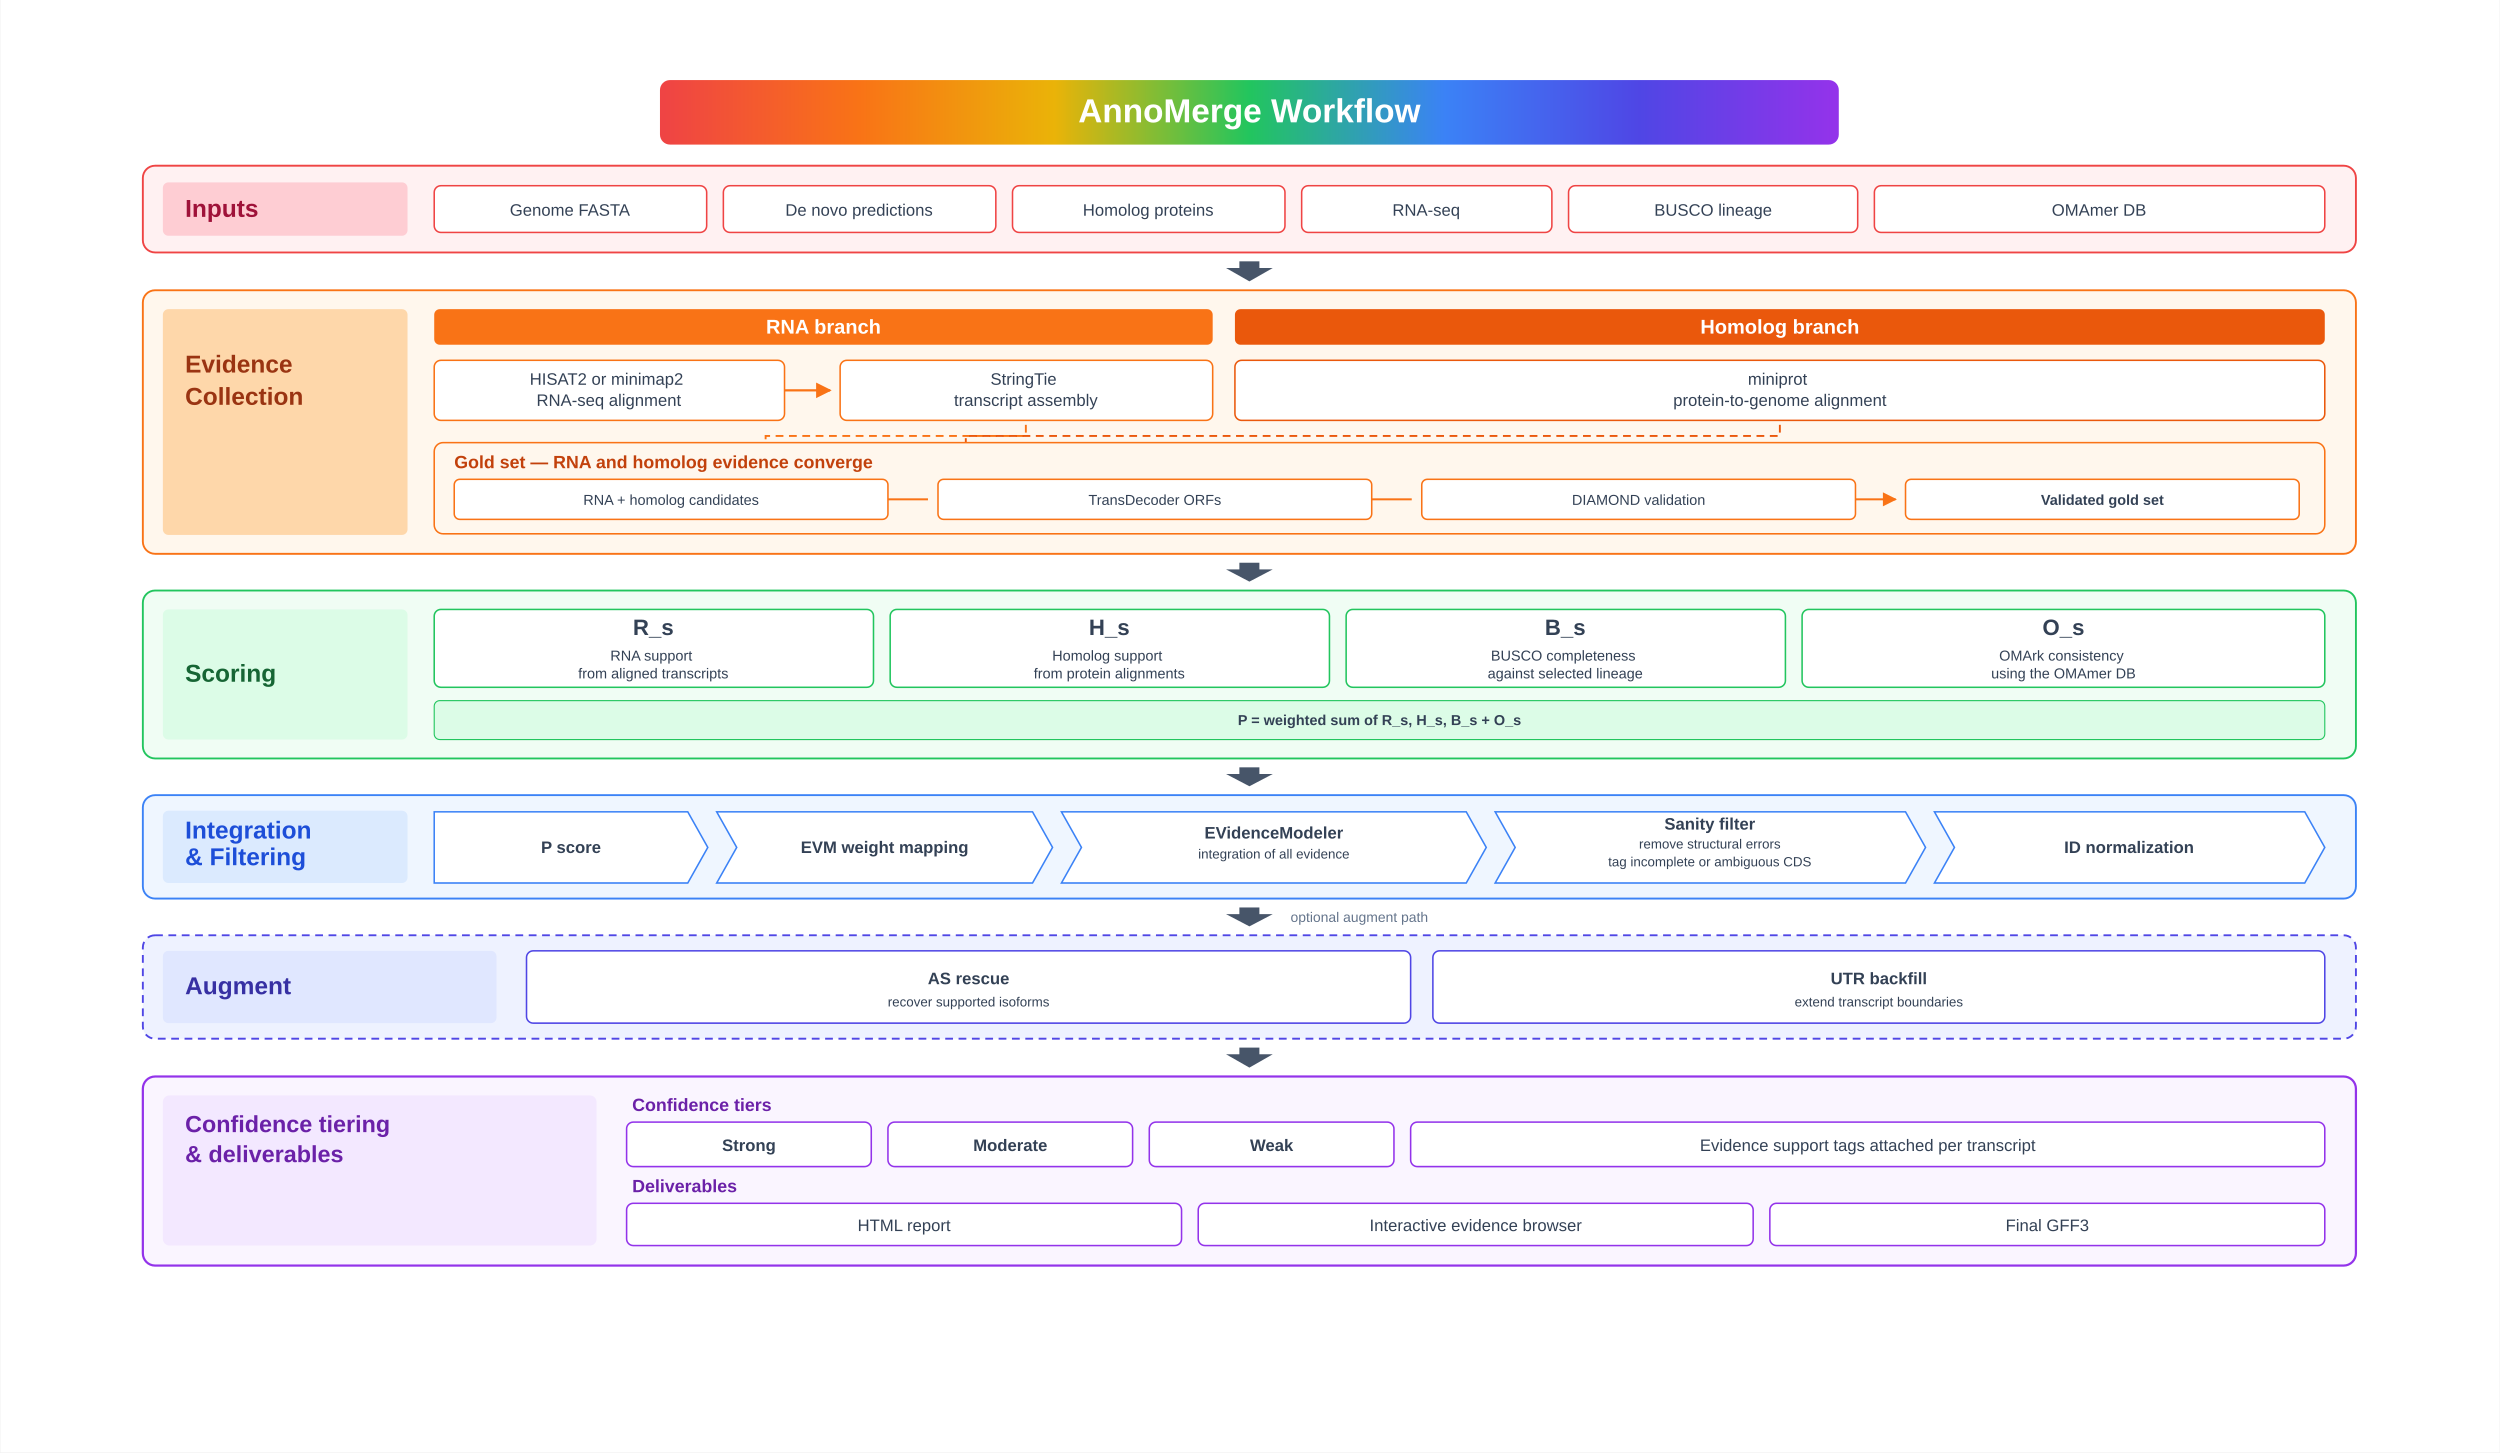
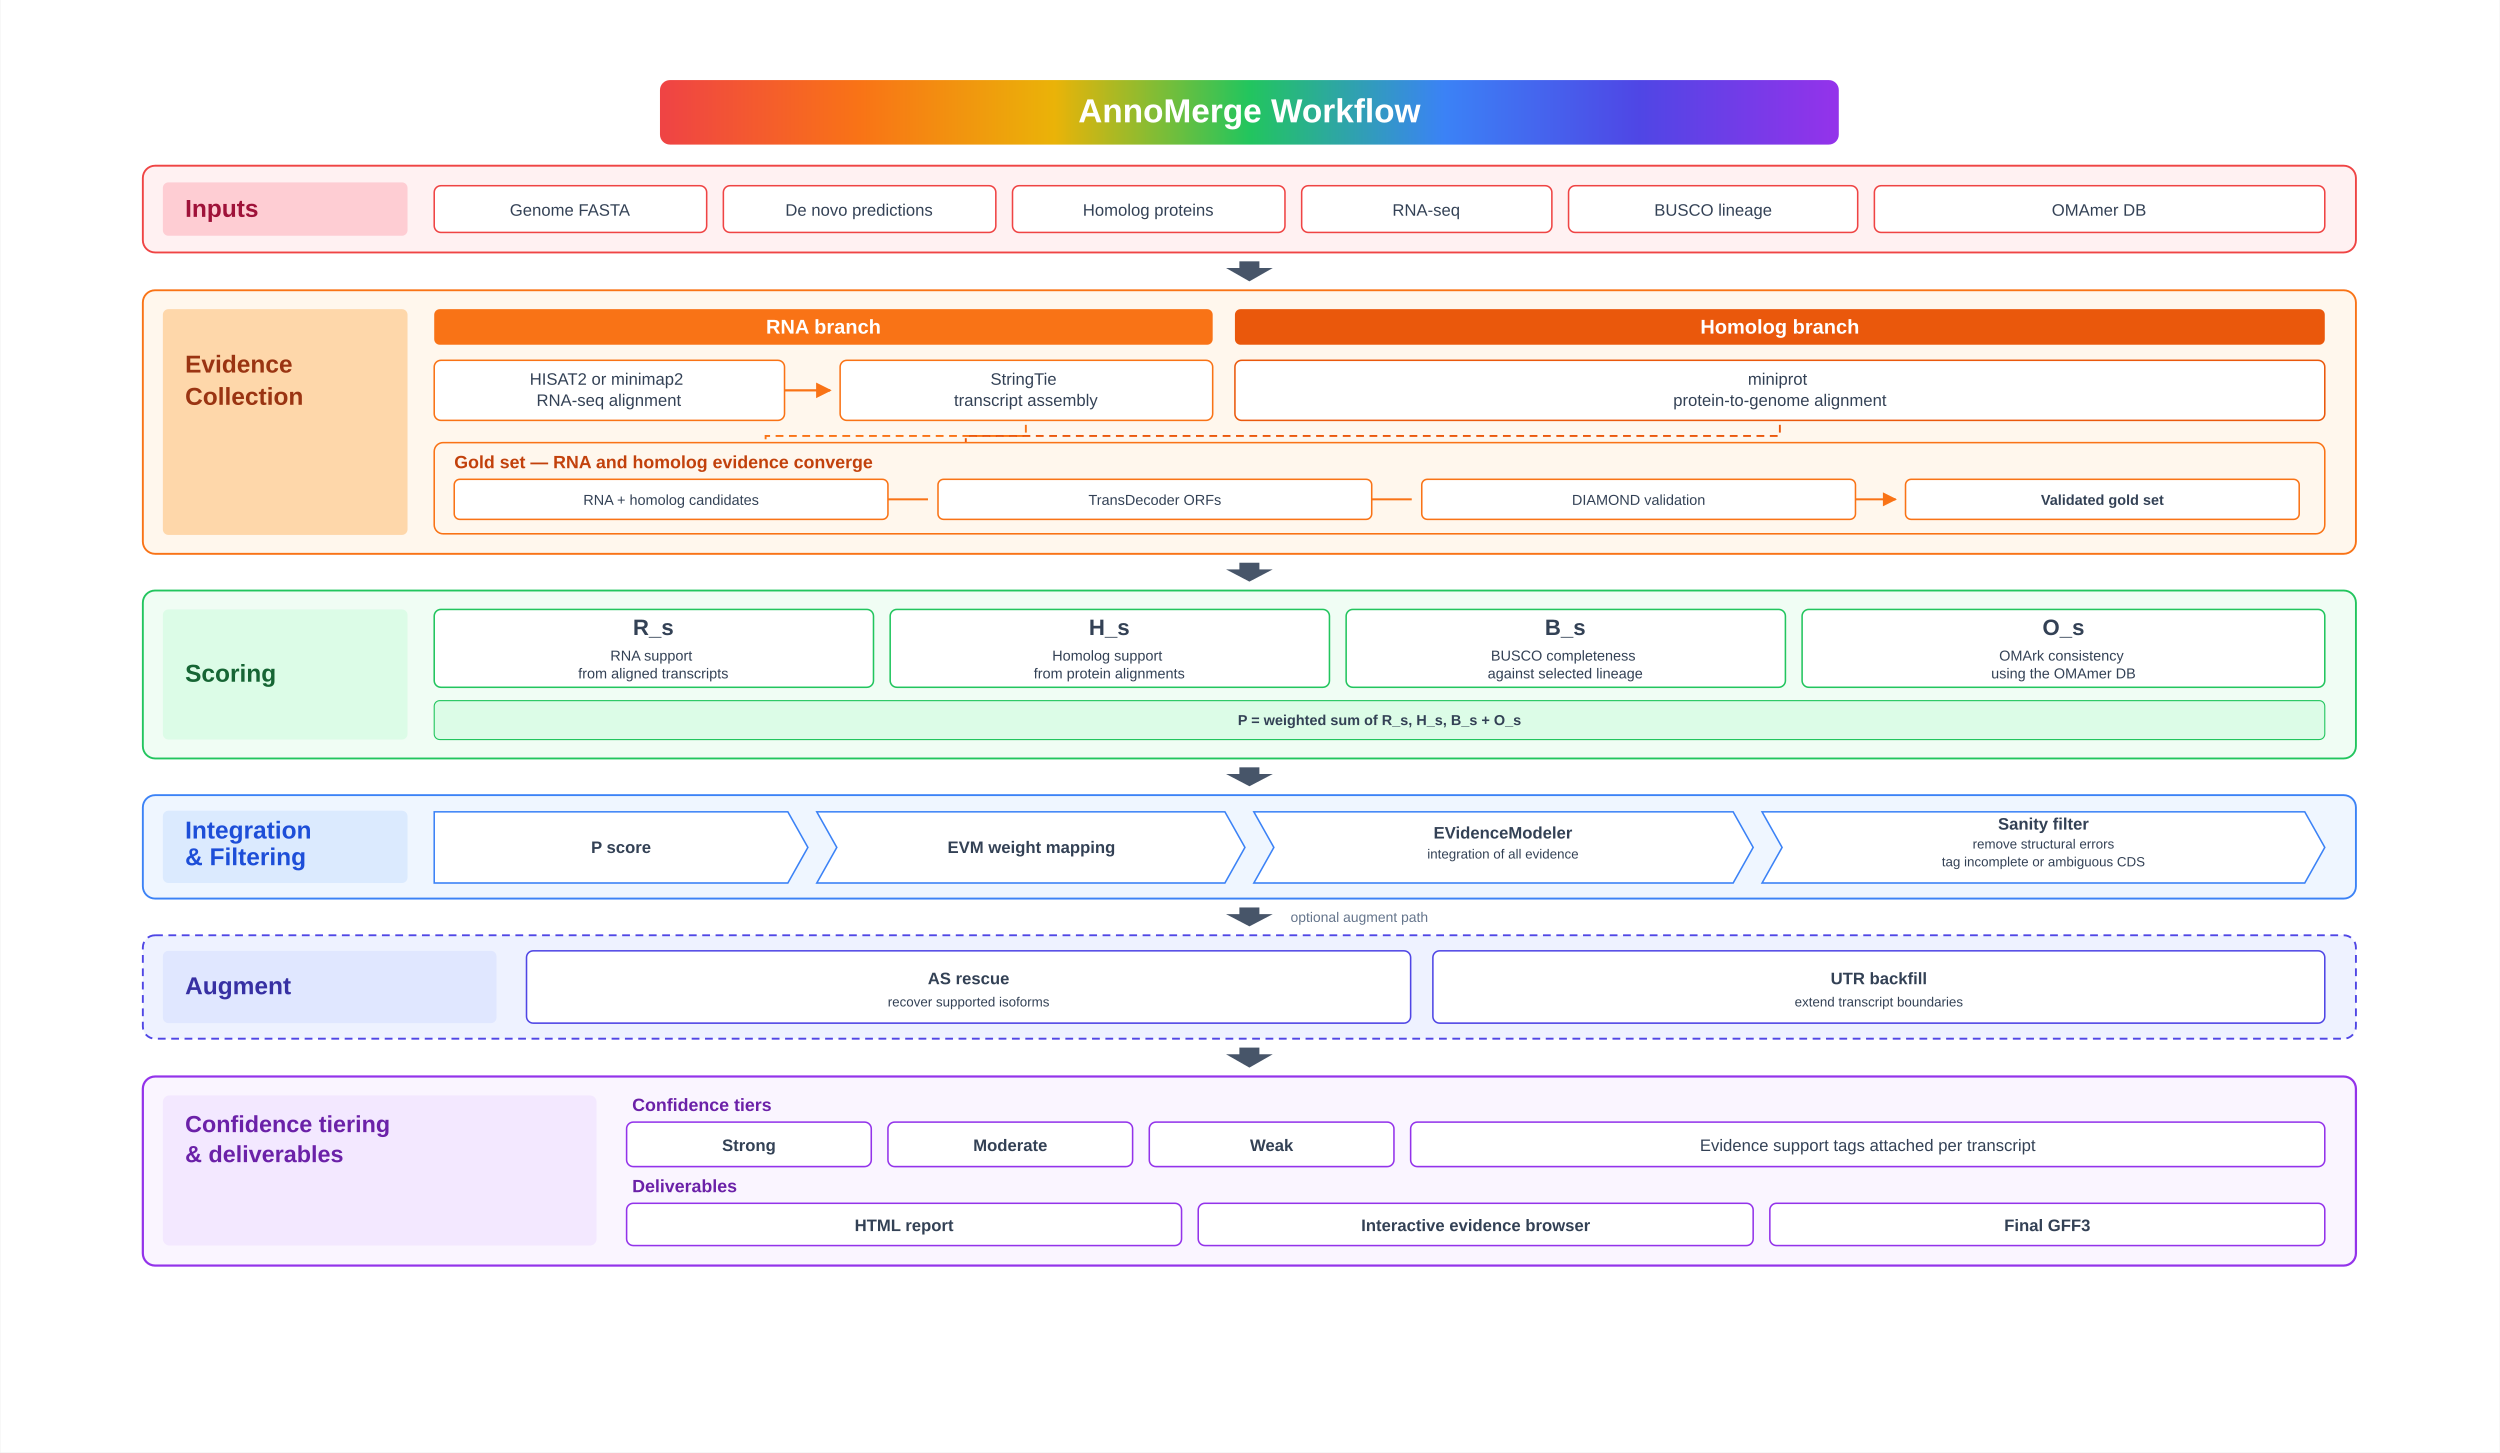
<svg xmlns="http://www.w3.org/2000/svg" width="2248" height="1306" viewBox="-48 -48 2247.111 1306" style="background-color: #FFFFFF">
  <rect x="-48" y="-48" width="2247.111" height="1306" fill="#FFFFFF" />
  <defs>
    <style>text{font-family:Arial,sans-serif;fill:#334155}.phase{stroke-width:1.7}.phase-title{font-size:22px;font-weight:700;text-anchor:start}.lane-title{font-size:18px;font-weight:700;fill:#fff;text-anchor:middle}.step{font-size:15px;text-anchor:middle}.small{font-size:13px;text-anchor:middle}.tiny{font-size:12px;text-anchor:middle}.card{fill:#fff;stroke-width:1.4}.note{font-size:12.5px;fill:#64748b}</style>
    <linearGradient id="title-gradient" x1="0%" y1="0%" x2="100%" y2="0%">
      <stop offset="0%" stop-color="#ef4444" />
      <stop offset="16.67%" stop-color="#f97316" />
      <stop offset="33.33%" stop-color="#eab308" />
      <stop offset="50%" stop-color="#22c55e" />
      <stop offset="66.67%" stop-color="#3b82f6" />
      <stop offset="83.33%" stop-color="#4f46e5" />
      <stop offset="100%" stop-color="#9333ea" />
    </linearGradient>
    <marker id="tip-main" viewBox="0 0 10 10" refX="9" refY="5" markerWidth="7" markerHeight="7" orient="auto">
      <path d="M0 0L10 5L0 10Z" fill="#475569" />
    </marker>
    <marker id="tip-blue" viewBox="0 0 10 10" refX="9" refY="5" markerWidth="7" markerHeight="7" orient="auto">
      <path d="M0 0L10 5L0 10Z" fill="#f97316" />
    </marker>
    <marker id="tip-green" viewBox="0 0 10 10" refX="9" refY="5" markerWidth="7" markerHeight="7" orient="auto">
      <path d="M0 0L10 5L0 10Z" fill="#ea580c" />
    </marker>
  </defs>
  <rect x="545" y="24" width="1060" height="58" rx="9" fill="url(#title-gradient)" />
  <text x="1075" y="62" fill="#fff" style="fill:#fff" font-size="30" font-weight="700" text-anchor="middle">AnnoMerge Workflow</text>
  <g id="phase-inputs">
    <rect x="80" y="101" width="1990" height="78" rx="11" fill="#fff1f2" stroke="#ef4444" class="phase" />
    <rect x="98" y="116" width="220" height="48" rx="5" fill="#fecdd3" />
    <text x="118" y="147" class="phase-title" style="fill:#9f1239">Inputs</text>
    <g class="card" stroke="#ef4444">
      <rect x="342" y="119" width="245" height="42" rx="6" />
      <rect x="602" y="119" width="245" height="42" rx="6" />
      <rect x="862" y="119" width="245" height="42" rx="6" />
      <rect x="1122" y="119" width="225" height="42" rx="6" />
      <rect x="1362" y="119" width="260" height="42" rx="6" />
      <rect x="1637" y="119" width="405" height="42" rx="6" />
    </g>
    <g class="step">
      <text x="464" y="146">Genome FASTA</text>
      <text x="724" y="146">De novo predictions</text>
      <text x="984" y="146">Homolog proteins</text>
      <text x="1234" y="146">RNA-seq</text>
      <text x="1492" y="146">BUSCO lineage</text>
      <text x="1839" y="146">OMAmer DB</text>
    </g>
  </g>
  <path d="M1066 187H1084V193H1096L1075 205L1054 193H1066Z" fill="#475569" />
  <g id="phase-evidence">
    <rect x="80" y="213" width="1990" height="237" rx="11" fill="#fff7ed" stroke="#f97316" class="phase" />
    <rect x="98" y="230" width="220" height="203" rx="5" fill="#fed7aa" />
    <text x="118" y="287" class="phase-title" style="fill:#9a3412">Evidence</text>
    <text x="118" y="316" class="phase-title" style="fill:#9a3412">Collection</text>
    <rect x="342" y="230" width="700" height="32" rx="5" fill="#f97316" />
    <rect x="1062" y="230" width="980" height="32" rx="5" fill="#ea580c" />
    <text x="692" y="252" class="lane-title">RNA branch</text>
    <text x="1552" y="252" class="lane-title">Homolog branch</text>
    <g class="card" stroke="#f97316">
      <rect x="342" y="276" width="315" height="54" rx="6" />
      <rect x="707" y="276" width="335" height="54" rx="6" />
    </g>
    <text x="499" y="298" class="step">
      <tspan x="499">HISAT2 or minimap2</tspan>
      <tspan x="499" dy="19">RNA-seq alignment</tspan>
    </text>
    <text x="874" y="298" class="step">
      <tspan x="874">StringTie</tspan>
      <tspan x="874" dy="19">transcript assembly</tspan>
    </text>
    <path d="M657 303H698" fill="none" stroke="#f97316" stroke-width="2" marker-end="url(#tip-blue)" />
    <g class="card" stroke="#ea580c">
      <rect x="1062" y="276" width="980" height="54" rx="6" />
    </g>
    <text x="1552" y="298" class="step">
      <tspan x="1552">miniprot</tspan>
      <tspan x="1552" dy="19">protein-to-genome alignment</tspan>
    </text>
    <path d="M874 334V344H640V372" fill="none" stroke="#f97316" stroke-width="1.7" stroke-dasharray="7 5" marker-end="url(#tip-blue)" />
    <path d="M1552 334V344H820V372" fill="none" stroke="#ea580c" stroke-width="1.7" stroke-dasharray="7 5" marker-end="url(#tip-green)" />
    <rect x="342" y="350" width="1700" height="82" rx="8" fill="#fff7ed" stroke="#f97316" stroke-width="1.4" />
    <text x="360" y="373" font-size="16" font-weight="700" text-anchor="start" style="fill:#c2410c">Gold set — RNA and homolog evidence converge</text>
    <g class="card" stroke="#f97316">
      <rect x="360" y="383" width="390" height="36" rx="5" />
      <rect x="795" y="383" width="390" height="36" rx="5" />
      <rect x="1230" y="383" width="390" height="36" rx="5" />
      <rect x="1665" y="383" width="354" height="36" rx="5" />
    </g>
    <g class="small">
      <text x="555" y="406">RNA + homolog candidates</text>
      <text x="990" y="406">TransDecoder ORFs</text>
      <text x="1425" y="406">DIAMOND validation</text>
      <text x="1842" y="406" font-weight="700">Validated gold set</text>
    </g>
    <path d="M750 401H786M1185 401H1221M1620 401H1656" fill="none" stroke="#f97316" stroke-width="1.8" marker-end="url(#tip-blue)" />
  </g>
  <path d="M1066 458H1084V464H1096L1075 475L1054 464H1066Z" fill="#475569" />
  <g id="phase-scoring">
    <rect x="80" y="483" width="1990" height="151" rx="11" fill="#f0fdf4" stroke="#22c55e" class="phase" />
    <rect x="98" y="500" width="220" height="117" rx="5" fill="#dcfce7" />
    <text x="118" y="565" class="phase-title" style="fill:#166534">Scoring</text>
    <g class="card" stroke="#22c55e">
      <rect x="342" y="500" width="395" height="70" rx="6" />
      <rect x="752" y="500" width="395" height="70" rx="6" />
      <rect x="1162" y="500" width="395" height="70" rx="6" />
      <rect x="1572" y="500" width="470" height="70" rx="6" />
    </g>
    <g class="small">
      <text x="539" y="523" font-size="20" font-weight="700">R_s</text>
      <text x="539" y="546">
        <tspan x="539">RNA support</tspan>
        <tspan x="539" dy="16">from aligned transcripts</tspan>
      </text>
      <text x="949" y="523" font-size="20" font-weight="700">H_s</text>
      <text x="949" y="546">
        <tspan x="949">Homolog support</tspan>
        <tspan x="949" dy="16">from protein alignments</tspan>
      </text>
      <text x="1359" y="523" font-size="20" font-weight="700">B_s</text>
      <text x="1359" y="546">
        <tspan x="1359">BUSCO completeness</tspan>
        <tspan x="1359" dy="16">against selected lineage</tspan>
      </text>
      <text x="1807" y="523" font-size="20" font-weight="700">O_s</text>
      <text x="1807" y="546">
        <tspan x="1807">OMArk consistency</tspan>
        <tspan x="1807" dy="16">using the OMAmer DB</tspan>
      </text>
    </g>
    <rect x="342" y="582" width="1700" height="35" rx="5" fill="#dcfce7" stroke="#22c55e" />
    <text x="1192" y="604" class="small" font-weight="700">P = weighted sum of R_s, H_s, B_s + O_s</text>
  </g>
  <path d="M1066 642H1084V648H1096L1075 659L1054 648H1066Z" fill="#475569" />
  <g id="phase-integration">
    <rect x="80" y="667" width="1990" height="93" rx="11" fill="#eff6ff" stroke="#3b82f6" class="phase" />
    <rect x="98" y="681" width="220" height="65" rx="5" fill="#dbeafe" />
    <text x="118" y="706" class="phase-title" style="fill:#1d4ed8">
      <tspan x="118">Integration</tspan>
      <tspan x="118" dy="24">&amp; Filtering</tspan>
    </text>
    <g fill="#fff" stroke="#3b82f6" stroke-width="1.4">
-       <path d="M342 682H570L588 714L570 746H342Z" />
-       <path d="M596 682H880L898 714L880 746H596L614 714Z" />
-       <path d="M906 682H1270L1288 714L1270 746H906L924 714Z" />
-       <path d="M1296 682H1665L1683 714L1665 746H1296L1314 714Z" />
-       <path d="M1691 682H2024L2042 714L2024 746H1691L1709 714Z" />
-     </g>
-     <g class="step">
-       <text x="465" y="719" font-weight="700">P score</text>
-       <text x="747" y="719" font-weight="700">EVM weight mapping</text>
-       <text x="1097" y="706" font-weight="700">EVidenceModeler</text>
-       <text x="1097" y="724" font-size="12">integration of all evidence</text>
-       <text x="1489" y="698" font-weight="700">Sanity filter</text>
-       <text x="1489" y="715" font-size="12">remove structural errors</text>
-       <text x="1489" y="731" font-size="12">tag incomplete or ambiguous CDS</text>
-       <text x="1866" y="719" font-weight="700">ID normalization</text>
+       <path d="M342 682H660L678 714L660 746H342Z" />
+       <path d="M686 682H1053L1071 714L1053 746H686L704 714Z" />
+       <path d="M1079 682H1510L1528 714L1510 746H1079L1097 714Z" />
+       <path d="M1536 682H2024L2042 714L2024 746H1536L1554 714Z" />
+     </g>
+     <g class="step">
+       <text x="510" y="719" font-weight="700">P score</text>
+       <text x="879" y="719" font-weight="700">EVM weight mapping</text>
+       <text x="1303" y="706" font-weight="700">EVidenceModeler</text>
+       <text x="1303" y="724" font-size="12">integration of all evidence</text>
+       <text x="1789" y="698" font-weight="700">Sanity filter</text>
+       <text x="1789" y="715" font-size="12">remove structural errors</text>
+       <text x="1789" y="731" font-size="12">tag incomplete or ambiguous CDS</text>
    </g>
  </g>
  <path d="M1066 768H1084V774H1096L1075 785L1054 774H1066Z" fill="#475569" />
  <text x="1112" y="781" class="note" text-anchor="start">optional augment path</text>
  <g id="phase-augment">
    <rect x="80" y="793" width="1990" height="93" rx="11" fill="#eef2ff" stroke="#4f46e5" class="phase" stroke-dasharray="7 5" />
    <rect x="98" y="807" width="300" height="65" rx="5" fill="#e0e7ff" />
    <text x="118" y="846" class="phase-title" style="fill:#3730a3">Augment</text>
    <g class="card" stroke="#4f46e5">
      <rect x="425" y="807" width="795" height="65" rx="6" />
      <rect x="1240" y="807" width="802" height="65" rx="6" />
    </g>
    <g class="step">
      <text x="822.5" y="837" font-weight="700">AS rescue</text>
      <text x="822.5" y="857" font-size="12">recover supported isoforms</text>
      <text x="1641" y="837" font-weight="700">UTR backfill</text>
      <text x="1641" y="857" font-size="12">extend transcript boundaries</text>
    </g>
  </g>
  <path d="M1066 894H1084V900H1096L1075 912L1054 900H1066Z" fill="#475569" />
  <g id="phase-deliverables">
    <rect x="80" y="920" width="1990" height="170" rx="11" fill="#faf5ff" stroke="#9333ea" stroke-width="2" />
    <rect x="98" y="937" width="390" height="135" rx="6" fill="#f3e8ff" />
    <text x="118" y="970" class="phase-title" style="fill:#6b21a8;font-size:21px">
      <tspan x="118">Confidence tiering</tspan>
      <tspan x="118" dy="27">&amp; deliverables</tspan>
    </text>
    <text x="520" y="951" font-size="16" font-weight="700" text-anchor="start" style="fill:#6b21a8">Confidence tiers</text>
    <g class="card" stroke="#9333ea">
      <rect x="515" y="961" width="220" height="40" rx="6" />
      <rect x="750" y="961" width="220" height="40" rx="6" />
      <rect x="985" y="961" width="220" height="40" rx="6" />
      <rect x="1220" y="961" width="822" height="40" rx="6" />
    </g>
    <g class="step">
      <text x="625" y="987" font-weight="700">Strong</text>
      <text x="860" y="987" font-weight="700">Moderate</text>
      <text x="1095" y="987" font-weight="700">Weak</text>
      <text x="1631" y="987">Evidence support tags attached per transcript</text>
    </g>
    <text x="520" y="1024" font-size="16" font-weight="700" text-anchor="start" style="fill:#6b21a8">Deliverables</text>
    <g class="card" stroke="#9333ea">
      <rect x="515" y="1034" width="499" height="38" rx="6" />
      <rect x="1029" y="1034" width="499" height="38" rx="6" />
      <rect x="1543" y="1034" width="499" height="38" rx="6" />
    </g>
-     <g class="step">
+     <g class="step" font-weight="700">
      <text x="764.5" y="1059">HTML report</text>
      <text x="1278.5" y="1059">Interactive evidence browser</text>
      <text x="1792.5" y="1059">Final GFF3</text>
    </g>
  </g>
</svg>
